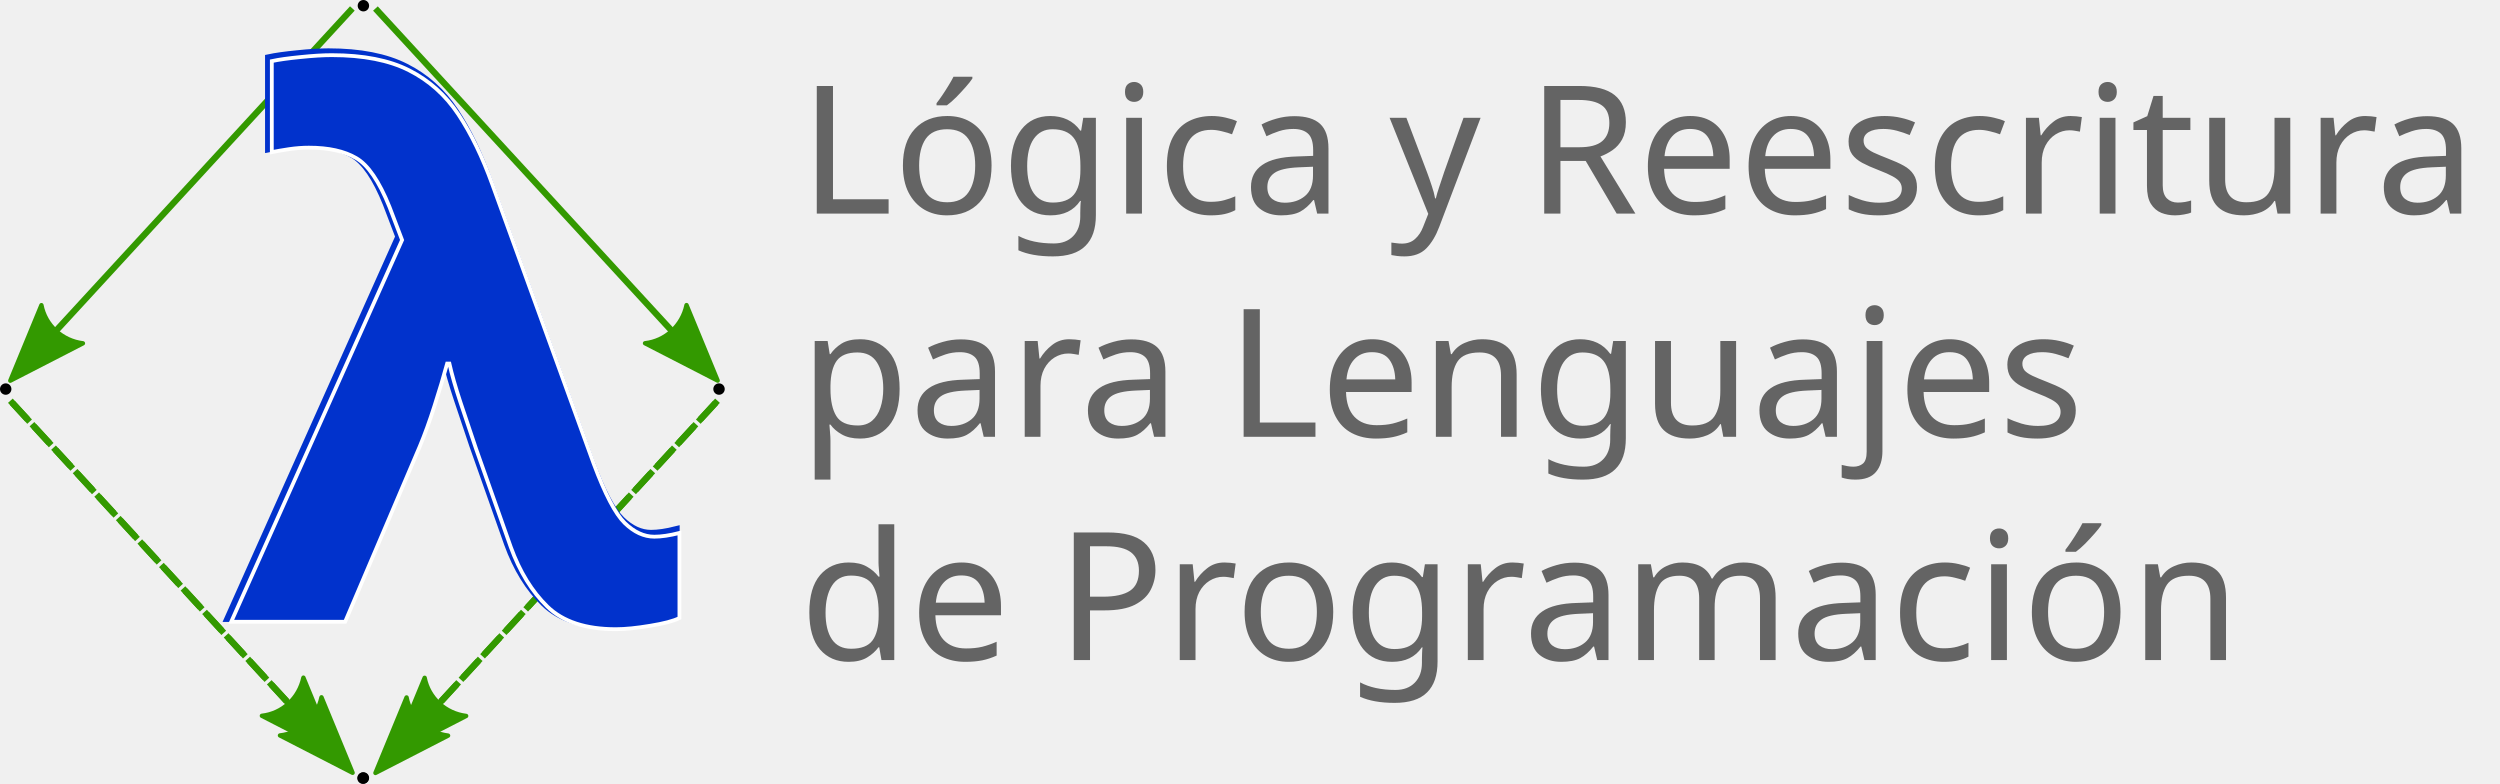
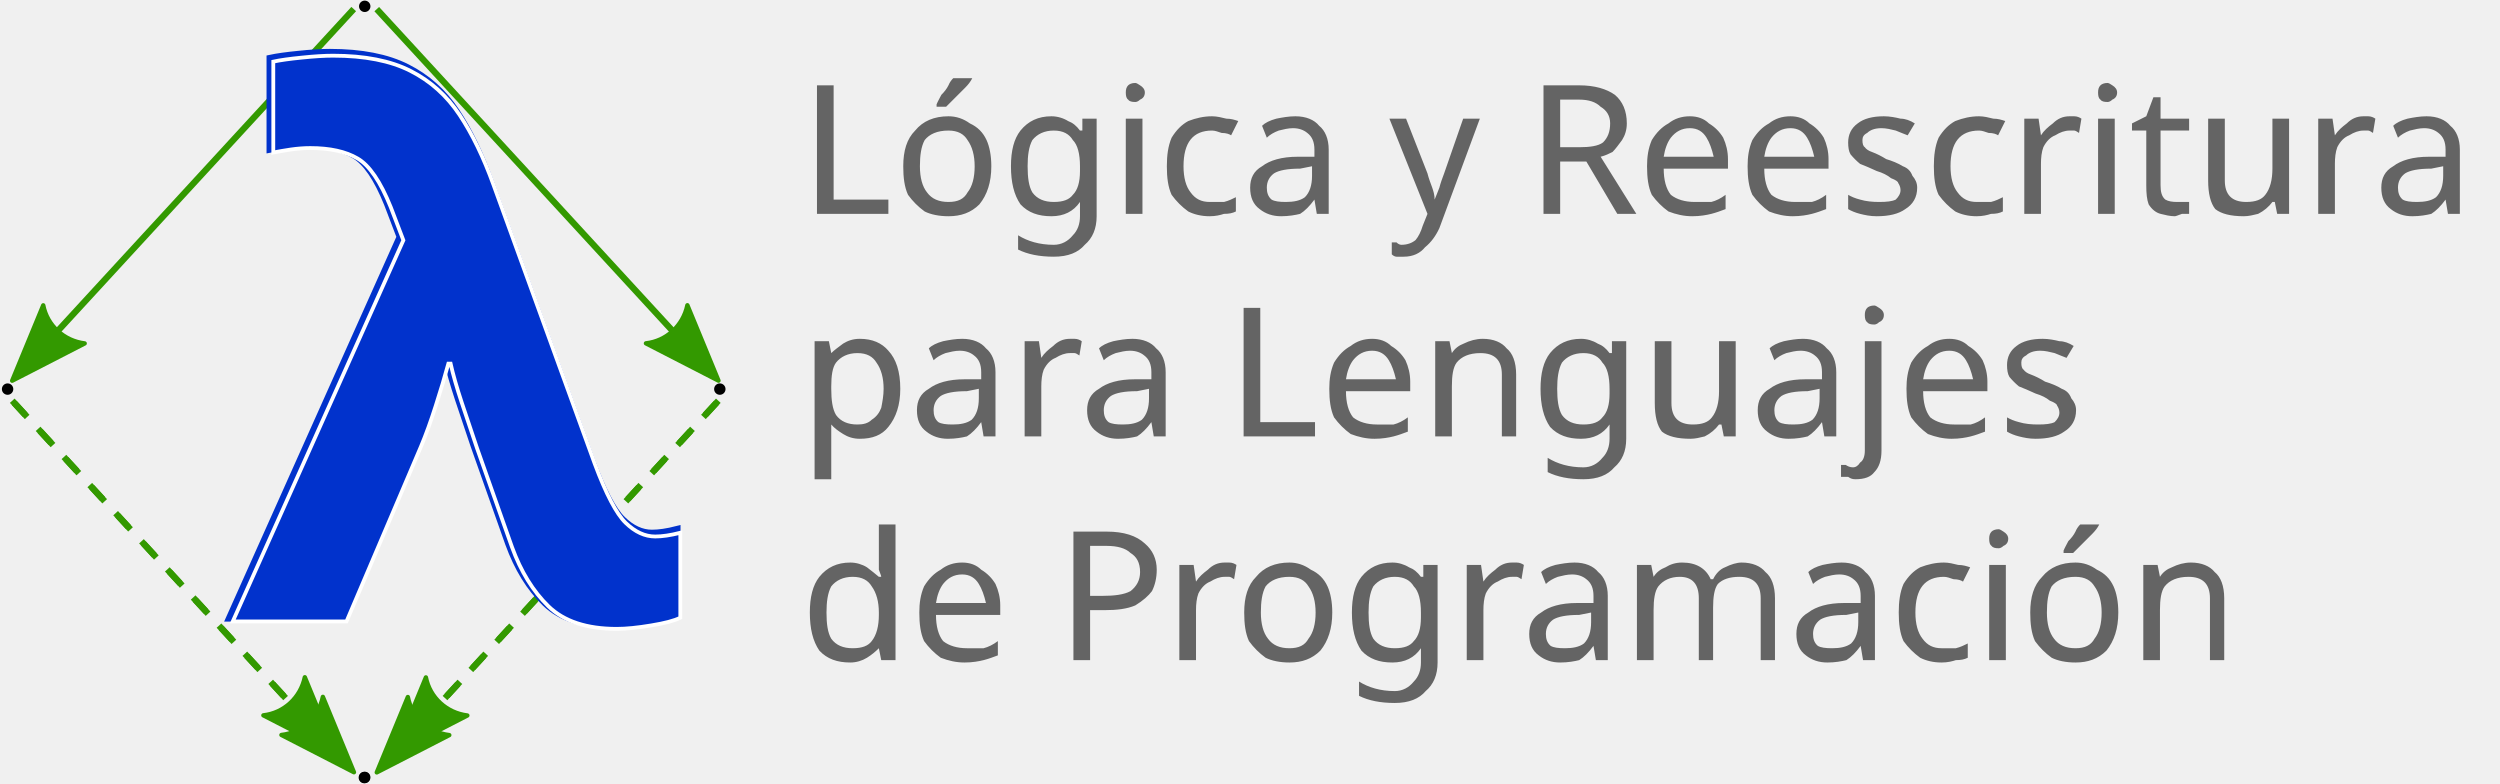
- <svg xmlns="http://www.w3.org/2000/svg" width="262.667mm" height="82.357mm" viewBox="0 0 262.667 82.357" version="1.1" id="svg8">
+ <svg xmlns="http://www.w3.org/2000/svg" width="62.03" height="19.45" viewBox="0 0 16.412 5.146" version="1.1" id="svg8">
  <defs id="defs2">
    <marker orient="auto" refY="0" refX="0" id="marker1241" style="overflow:visible">
      <path id="path1239" style="fill:#339900;fill-opacity:1;fill-rule:evenodd;stroke:#339900;stroke-width:0.625;stroke-linejoin:round;stroke-opacity:1" d="M 8.719,4.034 -2.207,0.016 8.719,-4.002 c -1.745,2.372 -1.735,5.617 -6e-7,8.035 z" transform="matrix(-1.1,0,0,-1.1,-1.1,0)" />
    </marker>
    <marker orient="auto" refY="0" refX="0" id="Arrow2Mend" style="overflow:visible">
      <path id="path988" style="fill:#000000;fill-opacity:1;fill-rule:evenodd;stroke:#000000;stroke-width:0.625;stroke-linejoin:round;stroke-opacity:1" d="M 8.719,4.034 -2.207,0.016 8.719,-4.002 c -1.745,2.372 -1.735,5.617 -6e-7,8.035 z" transform="scale(-0.6)" />
    </marker>
    <marker orient="auto" refY="0" refX="0" id="marker1235" style="overflow:visible">
      <path id="path1233" d="M 0,0 5,-5 -12.5,0 5,5 Z" style="fill:#000000;fill-opacity:1;fill-rule:evenodd;stroke:#000000;stroke-width:1pt;stroke-opacity:1" transform="matrix(-0.8,0,0,-0.8,-10,0)" />
    </marker>
    <marker orient="auto" refY="0" refX="0" id="TriangleOutL" style="overflow:visible">
      <path id="path1103" d="M 5.77,0 -2.88,5 V -5 Z" style="fill:#000000;fill-opacity:1;fill-rule:evenodd;stroke:#000000;stroke-width:1pt;stroke-opacity:1" transform="scale(0.8)" />
    </marker>
    <marker orient="auto" refY="0" refX="0" id="Arrow2Lend" style="overflow:visible">
      <path id="path982" style="fill:#000000;fill-opacity:1;fill-rule:evenodd;stroke:#000000;stroke-width:0.625;stroke-linejoin:round;stroke-opacity:1" d="M 8.719,4.034 -2.207,0.016 8.719,-4.002 c -1.745,2.372 -1.735,5.617 -6e-7,8.035 z" transform="matrix(-1.1,0,0,-1.1,-1.1,0)" />
    </marker>
    <marker orient="auto" refY="0" refX="0" id="marker1227" style="overflow:visible">
      <path id="path1225" d="M 0,0 5,-5 -12.5,0 5,5 Z" style="fill:#000000;fill-opacity:1;fill-rule:evenodd;stroke:#000000;stroke-width:1pt;stroke-opacity:1" transform="matrix(-0.8,0,0,-0.8,-10,0)" />
    </marker>
    <marker orient="auto" refY="0" refX="0" id="Arrow1Lend" style="overflow:visible">
      <path id="path964" d="M 0,0 5,-5 -12.5,0 5,5 Z" style="fill:#000000;fill-opacity:1;fill-rule:evenodd;stroke:#000000;stroke-width:1pt;stroke-opacity:1" transform="matrix(-0.8,0,0,-0.8,-10,0)" />
    </marker>
    <marker orient="auto" refY="0" refX="0" id="marker1241-6" style="overflow:visible">
      <path id="path1239-4" style="fill:#339900;fill-opacity:1;fill-rule:evenodd;stroke:#339900;stroke-width:0.625;stroke-linejoin:round;stroke-opacity:1" d="M 8.719,4.034 -2.207,0.016 8.719,-4.002 c -1.745,2.372 -1.735,5.617 -6e-7,8.035 z" transform="matrix(-1.1,0,0,-1.1,-1.1,0)" />
    </marker>
    <marker orient="auto" refY="0" refX="0" id="marker1241-0" style="overflow:visible">
      <path id="path1239-7" style="fill:#339900;fill-opacity:1;fill-rule:evenodd;stroke:#339900;stroke-width:0.625;stroke-linejoin:round;stroke-opacity:1" d="M 8.719,4.034 -2.207,0.016 8.719,-4.002 c -1.745,2.372 -1.735,5.617 -6e-7,8.035 z" transform="matrix(-1.1,0,0,-1.1,-1.1,0)" />
    </marker>
    <marker orient="auto" refY="0" refX="0" id="marker1241-6-4" style="overflow:visible">
      <path id="path1239-4-7" style="fill:#339900;fill-opacity:1;fill-rule:evenodd;stroke:#339900;stroke-width:0.625;stroke-linejoin:round;stroke-opacity:1" d="M 8.719,4.034 -2.207,0.016 8.719,-4.002 c -1.745,2.372 -1.735,5.617 -6e-7,8.035 z" transform="matrix(-1.1,0,0,-1.1,-1.1,0)" />
    </marker>
    <marker orient="auto" refY="0" refX="0" id="marker1241-9" style="overflow:visible">
      <path id="path1239-71" style="fill:#339900;fill-opacity:1;fill-rule:evenodd;stroke:#339900;stroke-width:0.625;stroke-linejoin:round;stroke-opacity:1" d="M 8.719,4.034 -2.207,0.016 8.719,-4.002 c -1.745,2.372 -1.735,5.617 -6e-7,8.035 z" transform="matrix(-1.1,0,0,-1.1,-1.1,0)" />
    </marker>
    <marker orient="auto" refY="0" refX="0" id="marker1241-9-6" style="overflow:visible">
      <path id="path1239-71-5" style="fill:#339900;fill-opacity:1;fill-rule:evenodd;stroke:#339900;stroke-width:0.625;stroke-linejoin:round;stroke-opacity:1" d="M 8.719,4.034 -2.207,0.016 8.719,-4.002 c -1.745,2.372 -1.735,5.617 -6e-7,8.035 z" transform="matrix(-1.1,0,0,-1.1,-1.1,0)" />
    </marker>
    <marker orient="auto" refY="0" refX="0" id="marker1241-9-3" style="overflow:visible">
      <path id="path1239-71-8" style="fill:#339900;fill-opacity:1;fill-rule:evenodd;stroke:#339900;stroke-width:0.625;stroke-linejoin:round;stroke-opacity:1" d="M 8.719,4.034 -2.207,0.016 8.719,-4.002 c -1.745,2.372 -1.735,5.617 -6e-7,8.035 z" transform="matrix(-1.1,0,0,-1.1,-1.1,0)" />
    </marker>
    <marker orient="auto" refY="0" refX="0" id="marker1241-9-6-2" style="overflow:visible">
      <path id="path1239-71-5-0" style="fill:#339900;fill-opacity:1;fill-rule:evenodd;stroke:#339900;stroke-width:0.625;stroke-linejoin:round;stroke-opacity:1" d="M 8.719,4.034 -2.207,0.016 8.719,-4.002 c -1.745,2.372 -1.735,5.617 -6e-7,8.035 z" transform="matrix(-1.1,0,0,-1.1,-1.1,0)" />
    </marker>
    <marker orient="auto" refY="0" refX="0" id="marker1241-9-3-5" style="overflow:visible">
      <path id="path1239-71-8-2" style="fill:#339900;fill-opacity:1;fill-rule:evenodd;stroke:#339900;stroke-width:0.625;stroke-linejoin:round;stroke-opacity:1" d="M 8.719,4.034 -2.207,0.016 8.719,-4.002 c -1.745,2.372 -1.735,5.617 -6e-7,8.035 z" transform="matrix(-1.1,0,0,-1.1,-1.1,0)" />
    </marker>
    <marker orient="auto" refY="0" refX="0" id="marker1241-9-6-2-1" style="overflow:visible">
      <path id="path1239-71-5-0-2" style="fill:#339900;fill-opacity:1;fill-rule:evenodd;stroke:#339900;stroke-width:0.625;stroke-linejoin:round;stroke-opacity:1" d="M 8.719,4.034 -2.207,0.016 8.719,-4.002 c -1.745,2.372 -1.735,5.617 -6e-7,8.035 z" transform="matrix(-1.1,0,0,-1.1,-1.1,0)" />
    </marker>
    <marker orient="auto" refY="0" refX="0" id="marker1241-9-65" style="overflow:visible">
      <path id="path1239-71-9" style="fill:#339900;fill-opacity:1;fill-rule:evenodd;stroke:#339900;stroke-width:0.625;stroke-linejoin:round;stroke-opacity:1" d="M 8.719,4.034 -2.207,0.016 8.719,-4.002 c -1.745,2.372 -1.735,5.617 -6e-7,8.035 z" transform="matrix(-1.1,0,0,-1.1,-1.1,0)" />
    </marker>
    <marker orient="auto" refY="0" refX="0" id="marker1241-9-6-25" style="overflow:visible">
      <path id="path1239-71-5-1" style="fill:#339900;fill-opacity:1;fill-rule:evenodd;stroke:#339900;stroke-width:0.625;stroke-linejoin:round;stroke-opacity:1" d="M 8.719,4.034 -2.207,0.016 8.719,-4.002 c -1.745,2.372 -1.735,5.617 -6e-7,8.035 z" transform="matrix(-1.1,0,0,-1.1,-1.1,0)" />
    </marker>
    <marker orient="auto" refY="0" refX="0" id="marker1241-94" style="overflow:visible">
      <path id="path1239-2" style="fill:#339900;fill-opacity:1;fill-rule:evenodd;stroke:#339900;stroke-width:0.625;stroke-linejoin:round;stroke-opacity:1" d="M 8.719,4.034 -2.207,0.016 8.719,-4.002 c -1.745,2.372 -1.735,5.617 -6e-7,8.035 z" transform="matrix(-1.1,0,0,-1.1,-1.1,0)" />
    </marker>
    <marker orient="auto" refY="0" refX="0" id="marker1241-6-8" style="overflow:visible">
      <path id="path1239-4-2" style="fill:#339900;fill-opacity:1;fill-rule:evenodd;stroke:#339900;stroke-width:0.625;stroke-linejoin:round;stroke-opacity:1" d="M 8.719,4.034 -2.207,0.016 8.719,-4.002 c -1.745,2.372 -1.735,5.617 -6e-7,8.035 z" transform="matrix(-1.1,0,0,-1.1,-1.1,0)" />
    </marker>
    <marker orient="auto" refY="0" refX="0" id="marker1241-9-3-3" style="overflow:visible">
      <path id="path1239-71-8-27" style="fill:#339900;fill-opacity:1;fill-rule:evenodd;stroke:#339900;stroke-width:0.625;stroke-linejoin:round;stroke-opacity:1" d="M 8.719,4.034 -2.207,0.016 8.719,-4.002 c -1.745,2.372 -1.735,5.617 -6e-7,8.035 z" transform="matrix(-1.1,0,0,-1.1,-1.1,0)" />
    </marker>
    <marker orient="auto" refY="0" refX="0" id="marker1241-9-6-2-9" style="overflow:visible">
      <path id="path1239-71-5-0-3" style="fill:#339900;fill-opacity:1;fill-rule:evenodd;stroke:#339900;stroke-width:0.625;stroke-linejoin:round;stroke-opacity:1" d="M 8.719,4.034 -2.207,0.016 8.719,-4.002 c -1.745,2.372 -1.735,5.617 -6e-7,8.035 z" transform="matrix(-1.1,0,0,-1.1,-1.1,0)" />
    </marker>
    <marker orient="auto" refY="0" refX="0" id="marker1241-9-7" style="overflow:visible">
      <path id="path1239-71-83" style="fill:#339900;fill-opacity:1;fill-rule:evenodd;stroke:#339900;stroke-width:0.625;stroke-linejoin:round;stroke-opacity:1" d="M 8.719,4.034 -2.207,0.016 8.719,-4.002 c -1.745,2.372 -1.735,5.617 -6e-7,8.035 z" transform="matrix(-1.1,0,0,-1.1,-1.1,0)" />
    </marker>
    <marker orient="auto" refY="0" refX="0" id="marker1241-9-6-3" style="overflow:visible">
      <path id="path1239-71-5-7" style="fill:#339900;fill-opacity:1;fill-rule:evenodd;stroke:#339900;stroke-width:0.625;stroke-linejoin:round;stroke-opacity:1" d="M 8.719,4.034 -2.207,0.016 8.719,-4.002 c -1.745,2.372 -1.735,5.617 -6e-7,8.035 z" transform="matrix(-1.1,0,0,-1.1,-1.1,0)" />
    </marker>
    <marker orient="auto" refY="0" refX="0" id="marker1241-62" style="overflow:visible">
      <path id="path1239-70" style="fill:#339900;fill-opacity:1;fill-rule:evenodd;stroke:#339900;stroke-width:0.625;stroke-linejoin:round;stroke-opacity:1" d="M 8.719,4.034 -2.207,0.016 8.719,-4.002 c -1.745,2.372 -1.735,5.617 -6e-7,8.035 z" transform="matrix(-1.1,0,0,-1.1,-1.1,0)" />
    </marker>
    <marker orient="auto" refY="0" refX="0" id="marker1241-6-2" style="overflow:visible">
      <path id="path1239-4-3" style="fill:#339900;fill-opacity:1;fill-rule:evenodd;stroke:#339900;stroke-width:0.625;stroke-linejoin:round;stroke-opacity:1" d="M 8.719,4.034 -2.207,0.016 8.719,-4.002 c -1.745,2.372 -1.735,5.617 -6e-7,8.035 z" transform="matrix(-1.1,0,0,-1.1,-1.1,0)" />
    </marker>
  </defs>
-   <g id="layer1" transform="translate(0,-214.643)">
-     <g id="g1303">
-       <text id="text886" y="237.082" x="84.004" style="font-style:normal;font-variant:normal;font-weight:normal;font-stretch:normal;font-size:18.765px;line-height:1.25;font-family:'Sitka Text';-inkscape-font-specification:'Sitka Text, Normal';font-variant-ligatures:normal;font-variant-caps:normal;font-variant-numeric:normal;font-feature-settings:normal;text-align:start;letter-spacing:0px;word-spacing:0px;writing-mode:lr-tb;text-anchor:start;fill:#646464;fill-opacity:1;stroke:none;stroke-width:0.496;stroke-opacity:0.107" xml:space="preserve">
-         <tspan style="font-style:normal;font-variant:normal;font-weight:normal;font-stretch:normal;font-size:18.765px;font-family:'Sitka Text';-inkscape-font-specification:'Sitka Text, Normal';font-variant-ligatures:normal;font-variant-position:normal;font-variant-caps:normal;font-variant-numeric:normal;font-feature-settings:normal;text-align:start;writing-mode:lr-tb;text-anchor:start;fill:#646464;fill-opacity:1;stroke:none;stroke-width:0.496;stroke-opacity:0.107" y="237.082" x="84.004" id="tspan899">Lógica y Reescritura</tspan>
-         <tspan style="font-style:normal;font-variant:normal;font-weight:normal;font-stretch:normal;font-size:18.765px;font-family:'Sitka Text';-inkscape-font-specification:'Sitka Text, Normal';font-variant-ligatures:normal;font-variant-position:normal;font-variant-caps:normal;font-variant-numeric:normal;font-feature-settings:normal;text-align:start;writing-mode:lr-tb;text-anchor:start;fill:#646464;fill-opacity:1;stroke:none;stroke-width:0.496;stroke-opacity:0.107" y="260.538" x="84.004" id="tspan1731">para Lenguajes</tspan>
-         <tspan style="font-style:normal;font-variant:normal;font-weight:normal;font-stretch:normal;font-size:18.765px;font-family:'Sitka Text';-inkscape-font-specification:'Sitka Text, Normal';font-variant-ligatures:normal;font-variant-position:normal;font-variant-caps:normal;font-variant-numeric:normal;font-feature-settings:normal;text-align:start;writing-mode:lr-tb;text-anchor:start;fill:#646464;fill-opacity:1;stroke:none;stroke-width:0.496;stroke-opacity:0.107" y="283.994" x="84.004" id="tspan897">de Programación</tspan>
+   <g id="layer1" transform="translate(0,-291.8539)">
+     <g id="g1120">
+       <text id="text886" y="293.258" x="5.253" style="font-style:normal;font-variant:normal;font-weight:normal;font-stretch:normal;font-size:1.171px;line-height:1.25;font-family:'Sitka Text';-inkscape-font-specification:'Sitka Text, Normal';font-variant-ligatures:normal;font-variant-caps:normal;font-variant-numeric:normal;font-feature-settings:normal;text-align:start;letter-spacing:0px;word-spacing:0px;writing-mode:lr-tb;text-anchor:start;fill:#646464;fill-opacity:1;stroke:none;stroke-width:0.031;stroke-opacity:0.107" xml:space="preserve">
+         <tspan style="font-style:normal;font-variant:normal;font-weight:normal;font-stretch:normal;font-size:1.171px;font-family:'Sitka Text';-inkscape-font-specification:'Sitka Text, Normal';font-variant-ligatures:normal;font-variant-position:normal;font-variant-caps:normal;font-variant-numeric:normal;font-feature-settings:normal;text-align:start;writing-mode:lr-tb;text-anchor:start;fill:#646464;fill-opacity:1;stroke:none;stroke-width:0.031;stroke-opacity:0.107" y="293.258" x="5.253" id="tspan899">Lógica y Reescritura</tspan>
+         <tspan style="font-style:normal;font-variant:normal;font-weight:normal;font-stretch:normal;font-size:1.171px;font-family:'Sitka Text';-inkscape-font-specification:'Sitka Text, Normal';font-variant-ligatures:normal;font-variant-position:normal;font-variant-caps:normal;font-variant-numeric:normal;font-feature-settings:normal;text-align:start;writing-mode:lr-tb;text-anchor:start;fill:#646464;fill-opacity:1;stroke:none;stroke-width:0.031;stroke-opacity:0.107" y="294.721" x="5.253" id="tspan1731">para Lenguajes</tspan>
+         <tspan style="font-style:normal;font-variant:normal;font-weight:normal;font-stretch:normal;font-size:1.171px;font-family:'Sitka Text';-inkscape-font-specification:'Sitka Text, Normal';font-variant-ligatures:normal;font-variant-position:normal;font-variant-caps:normal;font-variant-numeric:normal;font-feature-settings:normal;text-align:start;writing-mode:lr-tb;text-anchor:start;fill:#646464;fill-opacity:1;stroke:none;stroke-width:0.031;stroke-opacity:0.107" y="296.185" x="5.253" id="tspan897">de Programación</tspan>
      </text>
-       <g id="g1130">
-         <g id="g1020">
-           <g id="g1004">
-             <g id="g990">
-               <path id="path959-9-7" d="M 75.386,256.745 40.04,295.191" style="fill:#339900;fill-opacity:1;stroke:#339900;stroke-width:0.67;stroke-linecap:butt;stroke-linejoin:miter;stroke-miterlimit:4;stroke-dasharray:2.679, 0.67;stroke-dashoffset:0;stroke-opacity:1;marker-end:url(#marker1241-9-3)" />
-               <path id="path959-9-9-2" d="M 75.179,256.974 41.94,293.127" style="fill:#339900;fill-opacity:1;stroke:#339900;stroke-width:0.67;stroke-linecap:butt;stroke-linejoin:miter;stroke-miterlimit:4;stroke-dasharray:2.679, 0.67;stroke-dashoffset:0;stroke-opacity:1;marker-end:url(#marker1241-9-6-2)" />
-             </g>
-             <g id="g994">
-               <path id="path959-9" d="M 1.089,256.745 36.435,295.191" style="fill:#339900;fill-opacity:1;stroke:#339900;stroke-width:0.67;stroke-linecap:butt;stroke-linejoin:miter;stroke-miterlimit:4;stroke-dasharray:2.679, 0.67;stroke-dashoffset:0;stroke-opacity:1;marker-end:url(#marker1241-9)" />
-               <path id="path959-9-9" d="M 1.298,256.974 34.536,293.127" style="fill:#339900;fill-opacity:1;stroke:#339900;stroke-width:0.67;stroke-linecap:butt;stroke-linejoin:miter;stroke-miterlimit:4;stroke-dasharray:2.679, 0.67;stroke-dashoffset:0;stroke-opacity:1;marker-end:url(#marker1241-9-6)" />
-             </g>
-             <path style="fill:none;stroke:#339900;stroke-width:0.67;stroke-linecap:butt;stroke-linejoin:miter;stroke-miterlimit:4;stroke-dasharray:none;stroke-opacity:1;marker-end:url(#marker1241)" d="m 39.445,215.538 35.346,38.446" id="path959" />
-             <path style="fill:none;stroke:#339900;stroke-width:0.67;stroke-linecap:butt;stroke-linejoin:miter;stroke-miterlimit:4;stroke-dasharray:none;stroke-opacity:1;marker-end:url(#marker1241-6)" d="M 37.021,215.53 1.675,253.976" id="path959-4" />
-           </g>
-           <circle r="0.6" cy="215.243" cx="38.181" id="path1325" style="fill:#000000;fill-opacity:1;stroke:none;stroke-width:0.49;stroke-linejoin:round;stroke-miterlimit:4;stroke-dasharray:none;stroke-dashoffset:0;stroke-opacity:1" />
-           <circle r="0.6" cy="296.38" cx="38.181" id="path1325-3" style="fill:#000000;fill-opacity:1;stroke:none;stroke-width:0.49;stroke-linejoin:round;stroke-miterlimit:4;stroke-dasharray:none;stroke-dashoffset:0;stroke-opacity:1" />
-           <circle r="0.6" cy="296.4" cx="38.139" id="path1325-3-5" style="fill:#000000;fill-opacity:1;stroke:none;stroke-width:0.49;stroke-linejoin:round;stroke-miterlimit:4;stroke-dasharray:none;stroke-dashoffset:0;stroke-opacity:1" />
-           <circle r="0.6" cy="255.521" cx="0.6" id="path1325-3-4" style="fill:#000000;fill-opacity:1;stroke:none;stroke-width:0.49;stroke-linejoin:round;stroke-miterlimit:4;stroke-dasharray:none;stroke-dashoffset:0;stroke-opacity:1" />
-           <circle r="0.6" cy="255.521" cx="75.545" id="path1325-3-4-8" style="fill:#000000;fill-opacity:1;stroke:none;stroke-width:0.49;stroke-linejoin:round;stroke-miterlimit:4;stroke-dasharray:none;stroke-dashoffset:0;stroke-opacity:1" />
+       <g transform="matrix(0.0623882,0,0,0.0623882,0.01239155,278.4667)" id="g1003">
+         <g id="g983">
+           <path id="path959-9-7" d="M 75.386,256.745 40.04,295.191" style="fill:#339900;fill-opacity:1;stroke:#339900;stroke-width:0.67;stroke-linecap:butt;stroke-linejoin:miter;stroke-miterlimit:4;stroke-dasharray:2.009, 2.009;stroke-dashoffset:0;stroke-opacity:1;marker-end:url(#marker1241-9-3)" />
+           <path id="path959-9-9-2" d="M 75.179,256.974 41.94,293.127" style="fill:#339900;fill-opacity:1;stroke:#339900;stroke-width:0.67;stroke-linecap:butt;stroke-linejoin:miter;stroke-miterlimit:4;stroke-dasharray:2.009, 2.009;stroke-dashoffset:0;stroke-opacity:1;marker-end:url(#marker1241-9-6-2)" />
        </g>
+         <g id="g979">
+           <path id="path959-9" d="M 1.089,256.745 36.435,295.191" style="fill:#339900;fill-opacity:1;stroke:#339900;stroke-width:0.67;stroke-linecap:butt;stroke-linejoin:miter;stroke-miterlimit:4;stroke-dasharray:2.009, 2.009;stroke-dashoffset:0;stroke-opacity:1;marker-end:url(#marker1241-9)" />
+           <path id="path959-9-9" d="M 1.298,256.974 34.536,293.127" style="fill:#339900;fill-opacity:1;stroke:#339900;stroke-width:0.67;stroke-linecap:butt;stroke-linejoin:miter;stroke-miterlimit:4;stroke-dasharray:2.009, 2.009;stroke-dashoffset:0;stroke-opacity:1;marker-end:url(#marker1241-9-6)" />
+         </g>
+         <path style="fill:none;stroke:#339900;stroke-width:0.67;stroke-linecap:butt;stroke-linejoin:miter;stroke-miterlimit:4;stroke-dasharray:none;stroke-opacity:1;marker-end:url(#marker1241)" d="m 39.445,215.538 35.346,38.446" id="path959" />
+         <path style="fill:none;stroke:#339900;stroke-width:0.67;stroke-linecap:butt;stroke-linejoin:miter;stroke-miterlimit:4;stroke-dasharray:none;stroke-opacity:1;marker-end:url(#marker1241-6)" d="M 37.021,215.53 1.675,253.976" id="path959-4" />
+         <circle style="fill:#000000;fill-opacity:1;stroke:none;stroke-width:0.49;stroke-linejoin:round;stroke-miterlimit:4;stroke-dasharray:none;stroke-dashoffset:0;stroke-opacity:1" id="path1325" cx="38.181" cy="215.243" r="0.6" />
+         <circle style="fill:#000000;fill-opacity:1;stroke:none;stroke-width:0.49;stroke-linejoin:round;stroke-miterlimit:4;stroke-dasharray:none;stroke-dashoffset:0;stroke-opacity:1" id="path1325-3" cx="38.181" cy="296.38" r="0.6" />
+         <circle style="fill:#000000;fill-opacity:1;stroke:none;stroke-width:0.49;stroke-linejoin:round;stroke-miterlimit:4;stroke-dasharray:none;stroke-dashoffset:0;stroke-opacity:1" id="path1325-3-5" cx="38.139" cy="296.4" r="0.6" />
+         <circle style="fill:#000000;fill-opacity:1;stroke:none;stroke-width:0.49;stroke-linejoin:round;stroke-miterlimit:4;stroke-dasharray:none;stroke-dashoffset:0;stroke-opacity:1" id="path1325-3-4" cx="0.6" cy="255.521" r="0.6" />
+         <circle style="fill:#000000;fill-opacity:1;stroke:none;stroke-width:0.49;stroke-linejoin:round;stroke-miterlimit:4;stroke-dasharray:none;stroke-dashoffset:0;stroke-opacity:1" id="path1325-3-4-8" cx="75.545" cy="255.521" r="0.6" />
        <g id="g1108">
          <text id="text3715" y="279.622" x="23.635" style="font-style:normal;font-variant:normal;font-weight:bold;font-stretch:normal;font-size:77.724px;line-height:1.25;font-family:Calibri;-inkscape-font-specification:'Calibri, Bold';font-variant-ligatures:normal;font-variant-caps:normal;font-variant-numeric:normal;font-feature-settings:normal;text-align:start;letter-spacing:0px;word-spacing:0px;writing-mode:lr-tb;text-anchor:start;fill:#0132cc;fill-opacity:1;stroke:#0132cc;stroke-width:0.734;stroke-miterlimit:4;stroke-dasharray:none;stroke-opacity:1" xml:space="preserve">
            <tspan style="font-style:normal;font-variant:normal;font-weight:bold;font-stretch:normal;font-size:77.724px;font-family:Calibri;-inkscape-font-specification:'Calibri, Bold';font-variant-ligatures:normal;font-variant-caps:normal;font-variant-numeric:normal;font-feature-settings:normal;text-align:start;writing-mode:lr-tb;text-anchor:start;fill:#0132cc;fill-opacity:1;stroke:#0132cc;stroke-width:0.734;stroke-miterlimit:4;stroke-dasharray:none;stroke-opacity:1" y="279.622" x="23.635" id="tspan3713">λ</tspan>
          </text>
          <text id="text3715-1" y="279.969" x="23.982" style="font-style:normal;font-variant:normal;font-weight:bold;font-stretch:normal;font-size:77.724px;line-height:1.25;font-family:Calibri;-inkscape-font-specification:'Calibri, Bold';font-variant-ligatures:normal;font-variant-caps:normal;font-variant-numeric:normal;font-feature-settings:normal;text-align:start;letter-spacing:0px;word-spacing:0px;writing-mode:lr-tb;text-anchor:start;fill:none;fill-opacity:1;stroke:#ffffff;stroke-width:0.4;stroke-miterlimit:4;stroke-dasharray:none;stroke-opacity:1" xml:space="preserve">
            <tspan style="font-style:normal;font-variant:normal;font-weight:bold;font-stretch:normal;font-size:77.724px;font-family:Calibri;-inkscape-font-specification:'Calibri, Bold';font-variant-ligatures:normal;font-variant-caps:normal;font-variant-numeric:normal;font-feature-settings:normal;text-align:start;writing-mode:lr-tb;text-anchor:start;fill:none;stroke:#ffffff;stroke-width:0.4;stroke-miterlimit:4;stroke-dasharray:none;stroke-opacity:1" y="279.969" x="23.982" id="tspan3713-3">λ</tspan>
          </text>
        </g>
      </g>
    </g>
  </g>
</svg>
